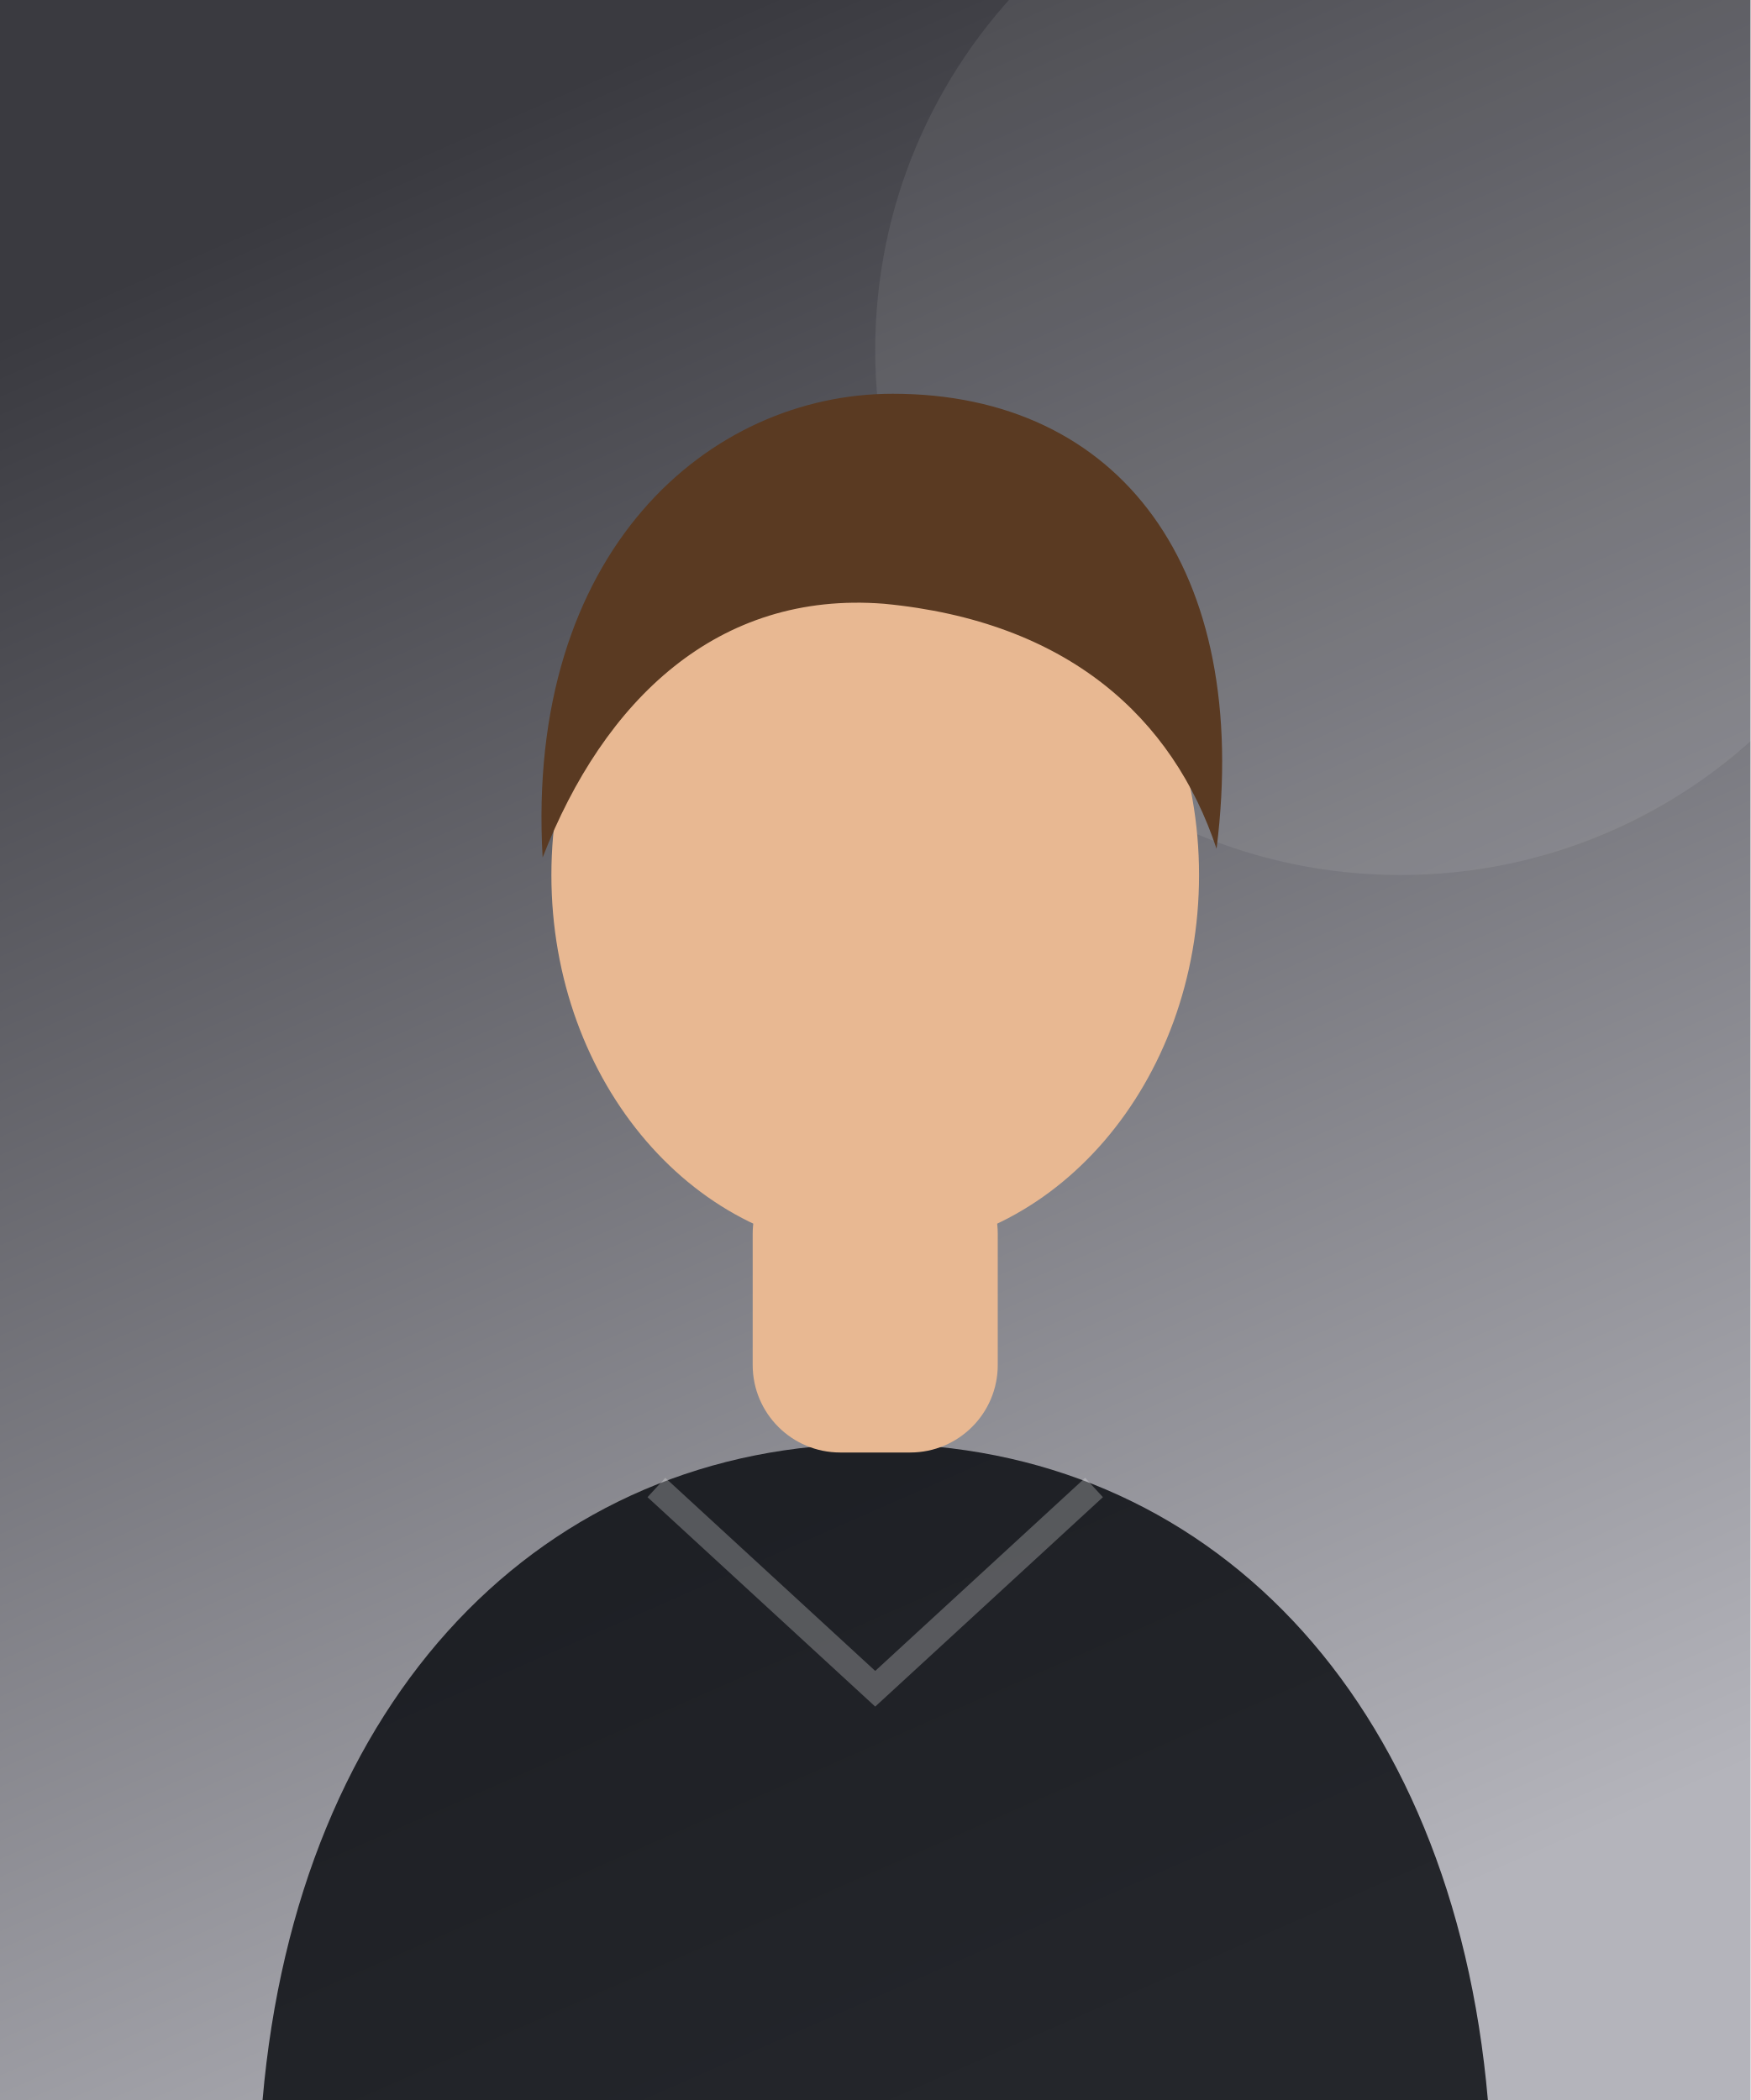
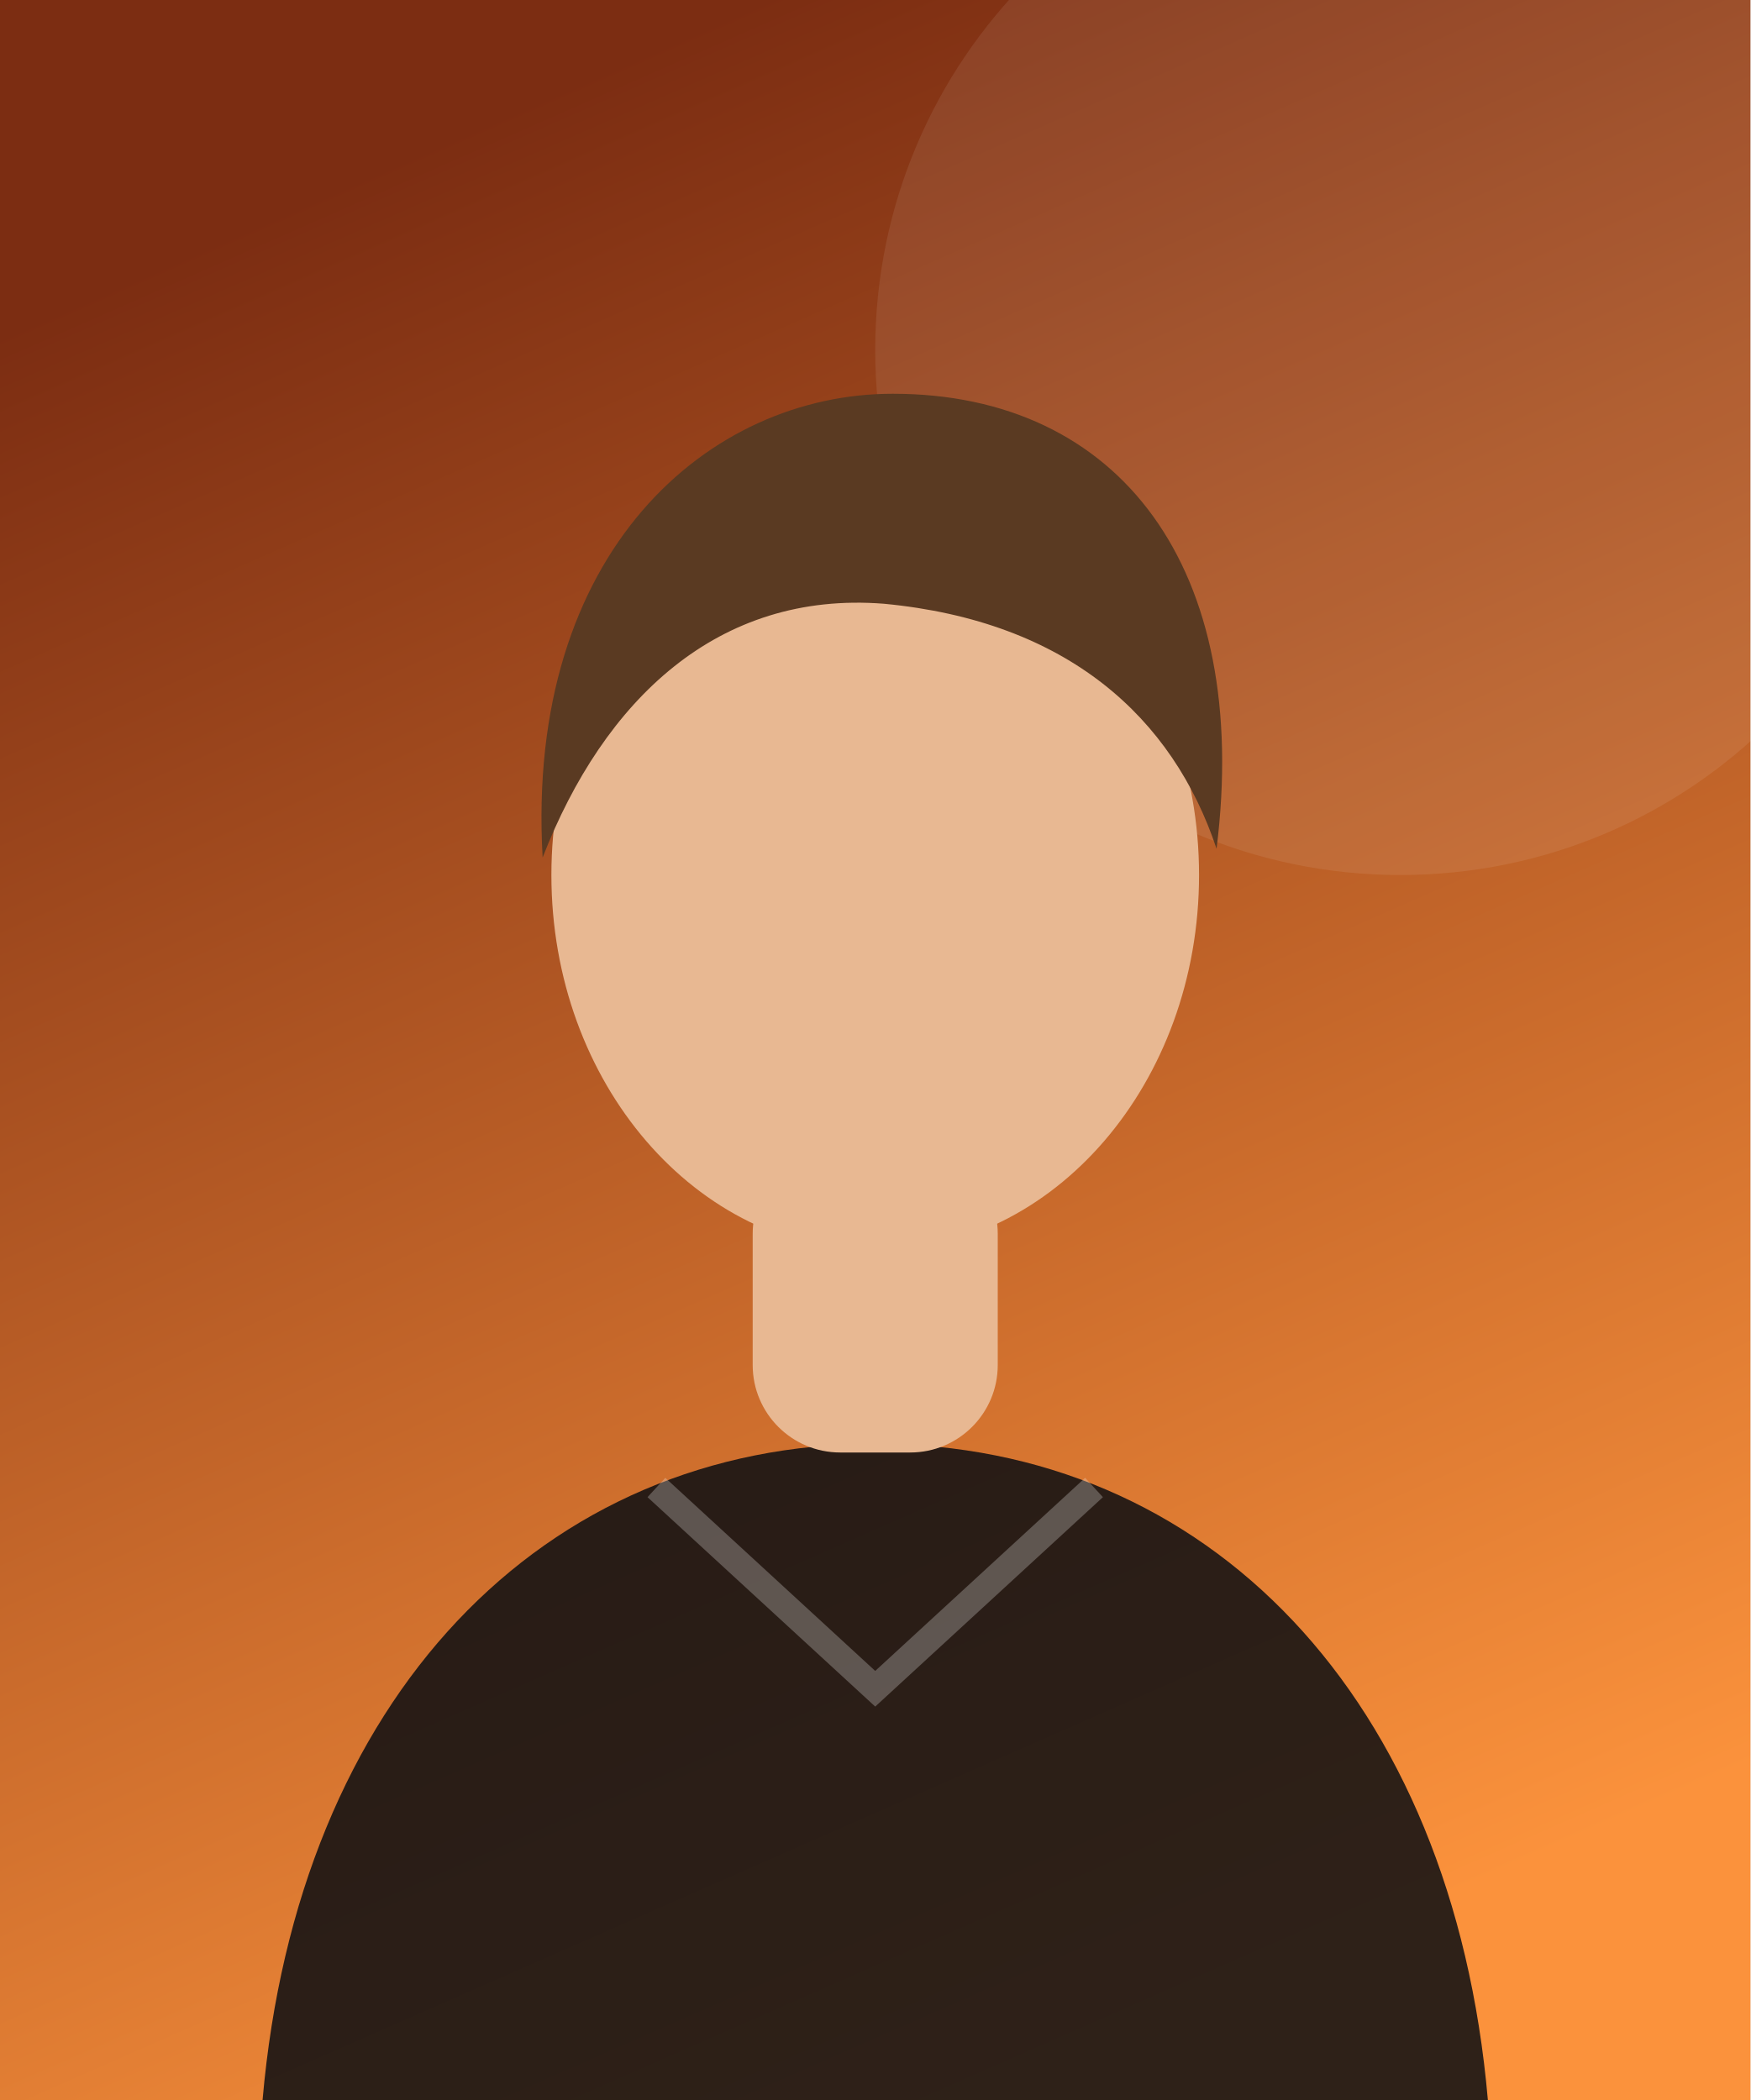
<svg xmlns="http://www.w3.org/2000/svg" viewBox="0 0 400 480" width="400" height="480">
  <defs>
    <linearGradient id="g" gradientTransform="rotate(70 .5 .5)">
-       <stop offset="0" stop-color="#3A3A40" />
-       <stop offset="1" stop-color="#B4B4BB" />
+       <stop offset="0" stop-color="#7C2D12" />
+       <stop offset="1" stop-color="#FB923C" />
    </linearGradient>
  </defs>
  <rect width="400" height="480" fill="url(#g)" />
  <circle cx="320" cy="80" r="120" fill="#fff" opacity=".08" />
  <path d="M60 480c8-92 64-150 140-150s132 58 140 150z" fill="#0B0D12" opacity=".85" />
  <path d="M150 340l50 46 50-46" fill="none" stroke="#fff" stroke-opacity=".25" stroke-width="6" />
  <rect x="172" y="262" width="56" height="70" rx="20" fill="#E8B892" />
  <ellipse cx="200" cy="200" rx="74" ry="86" fill="#E8B892" />
  <path d="M124 196c-4-70 38-106 80-106 52 0 82 40 74 104-10-30-34-52-76-56-38-3-64 22-78 58z" fill="#5A3A22" />
</svg>
